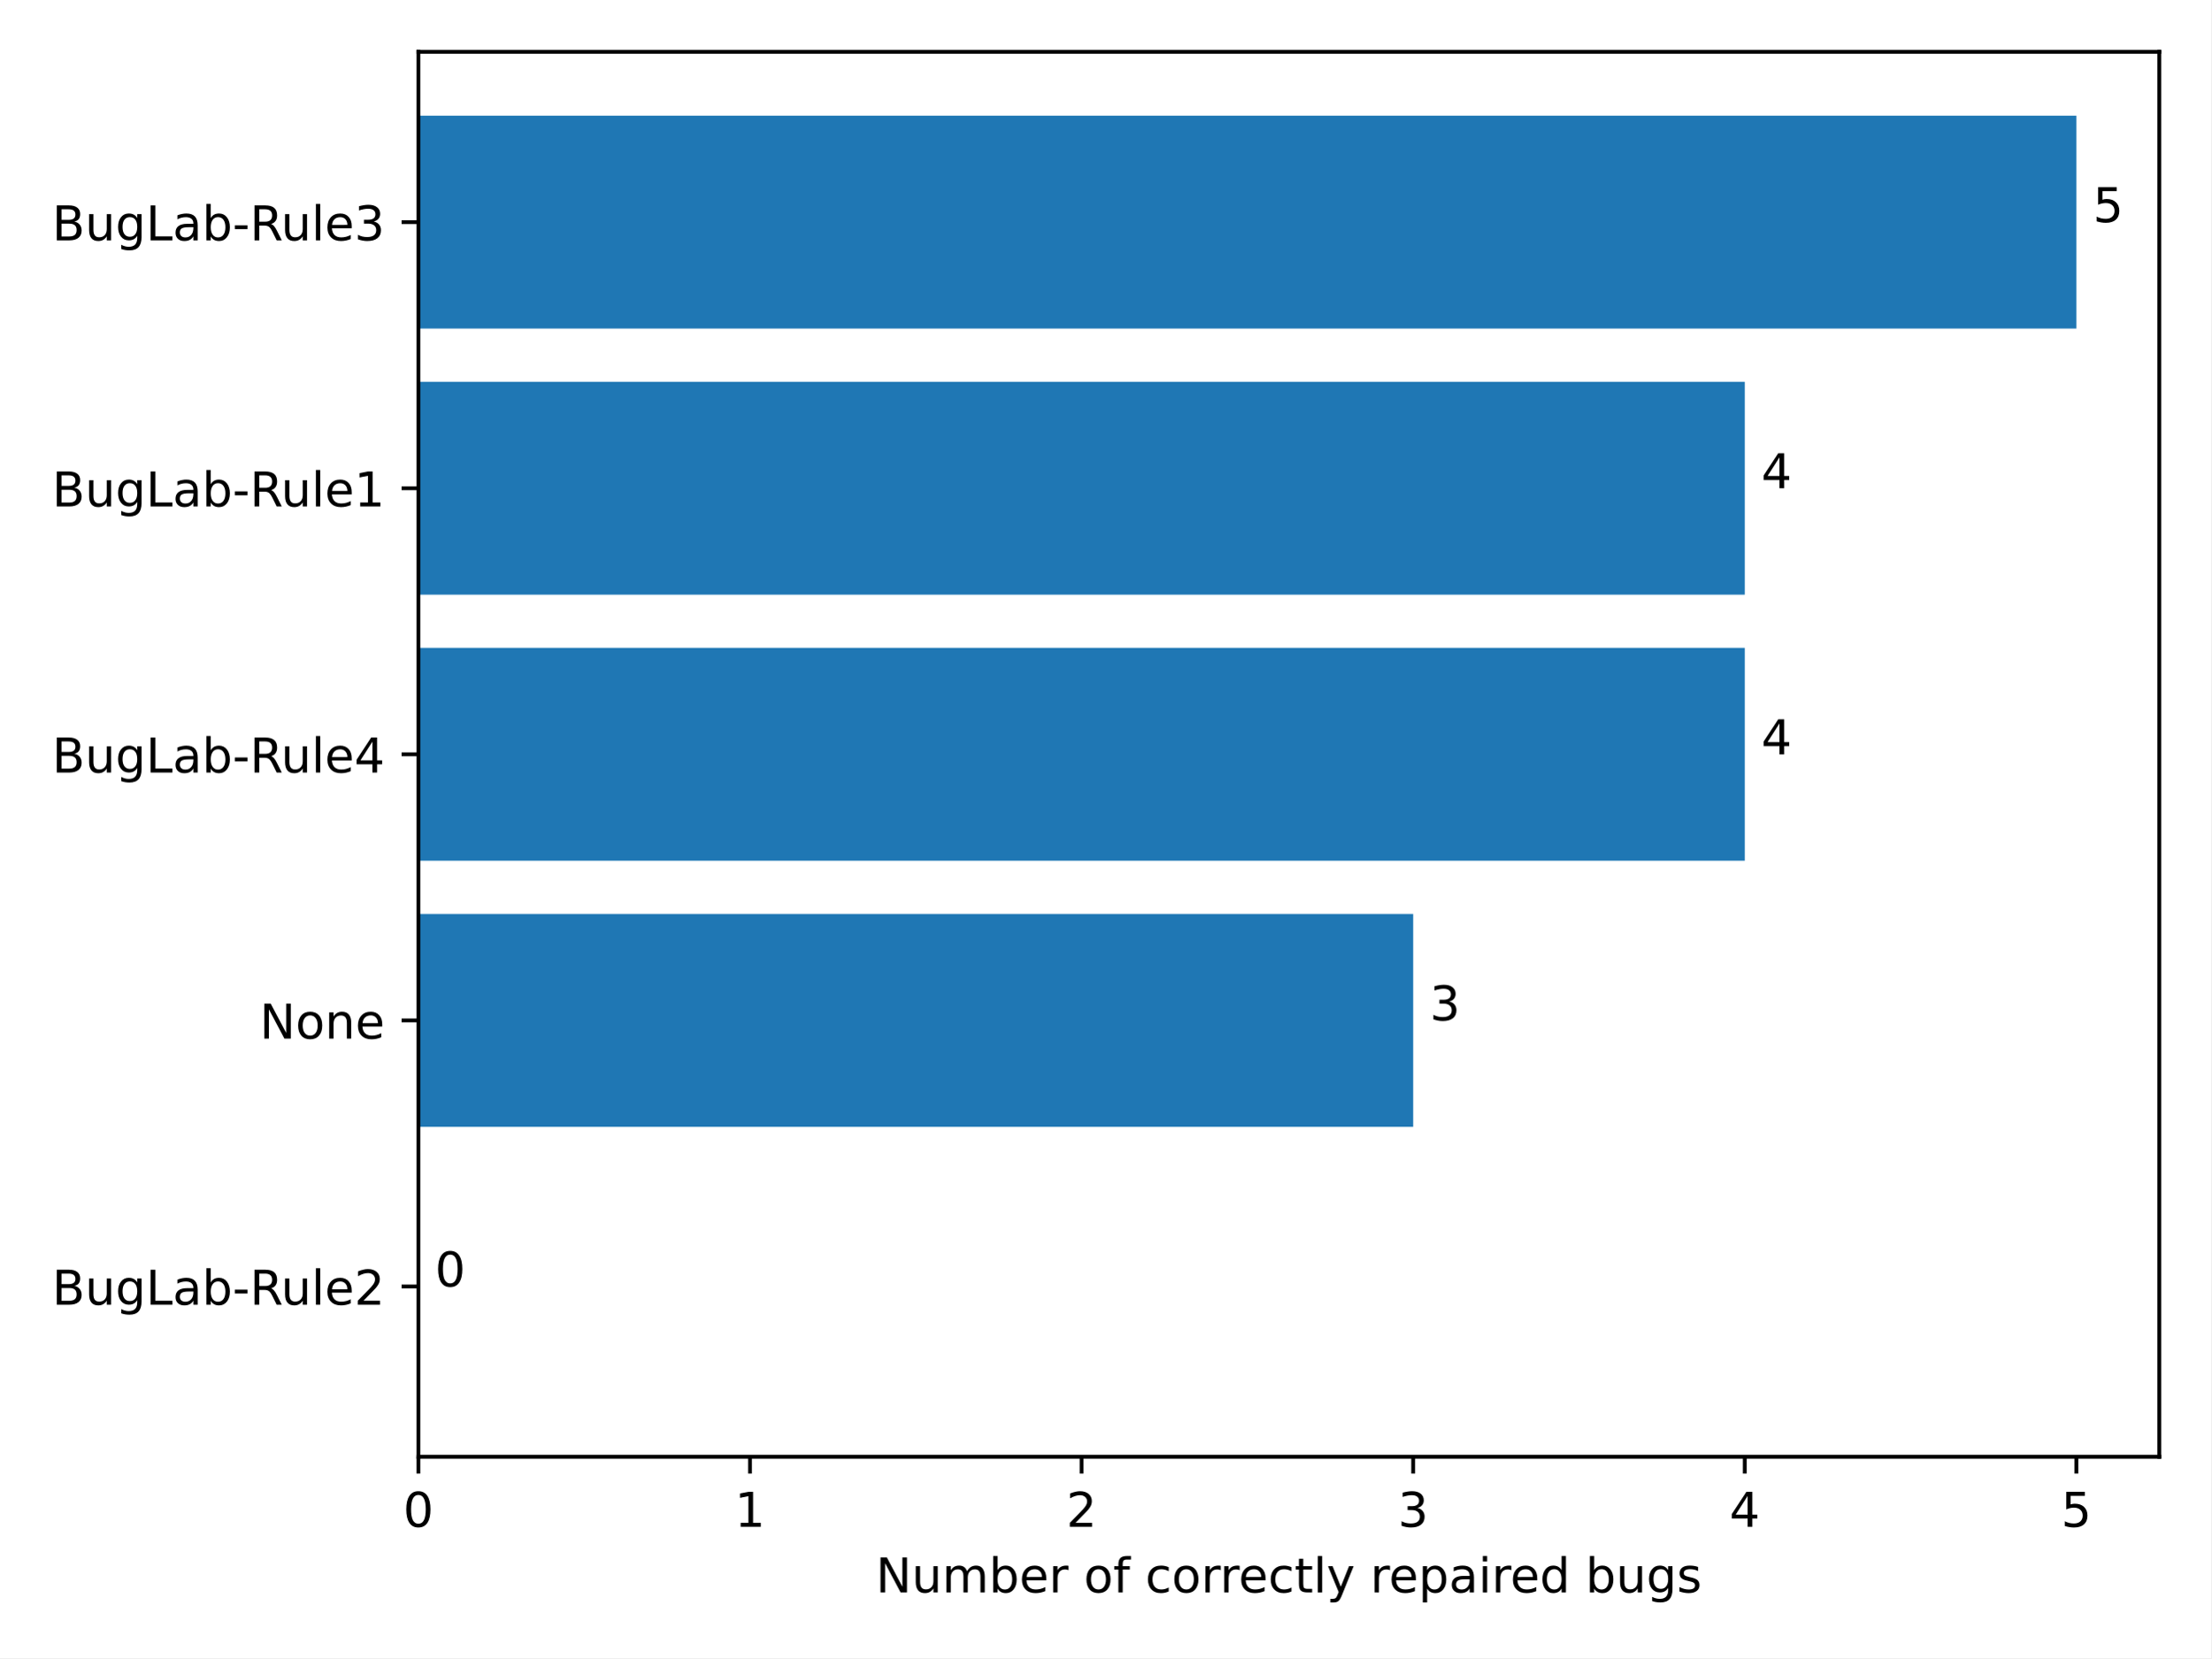
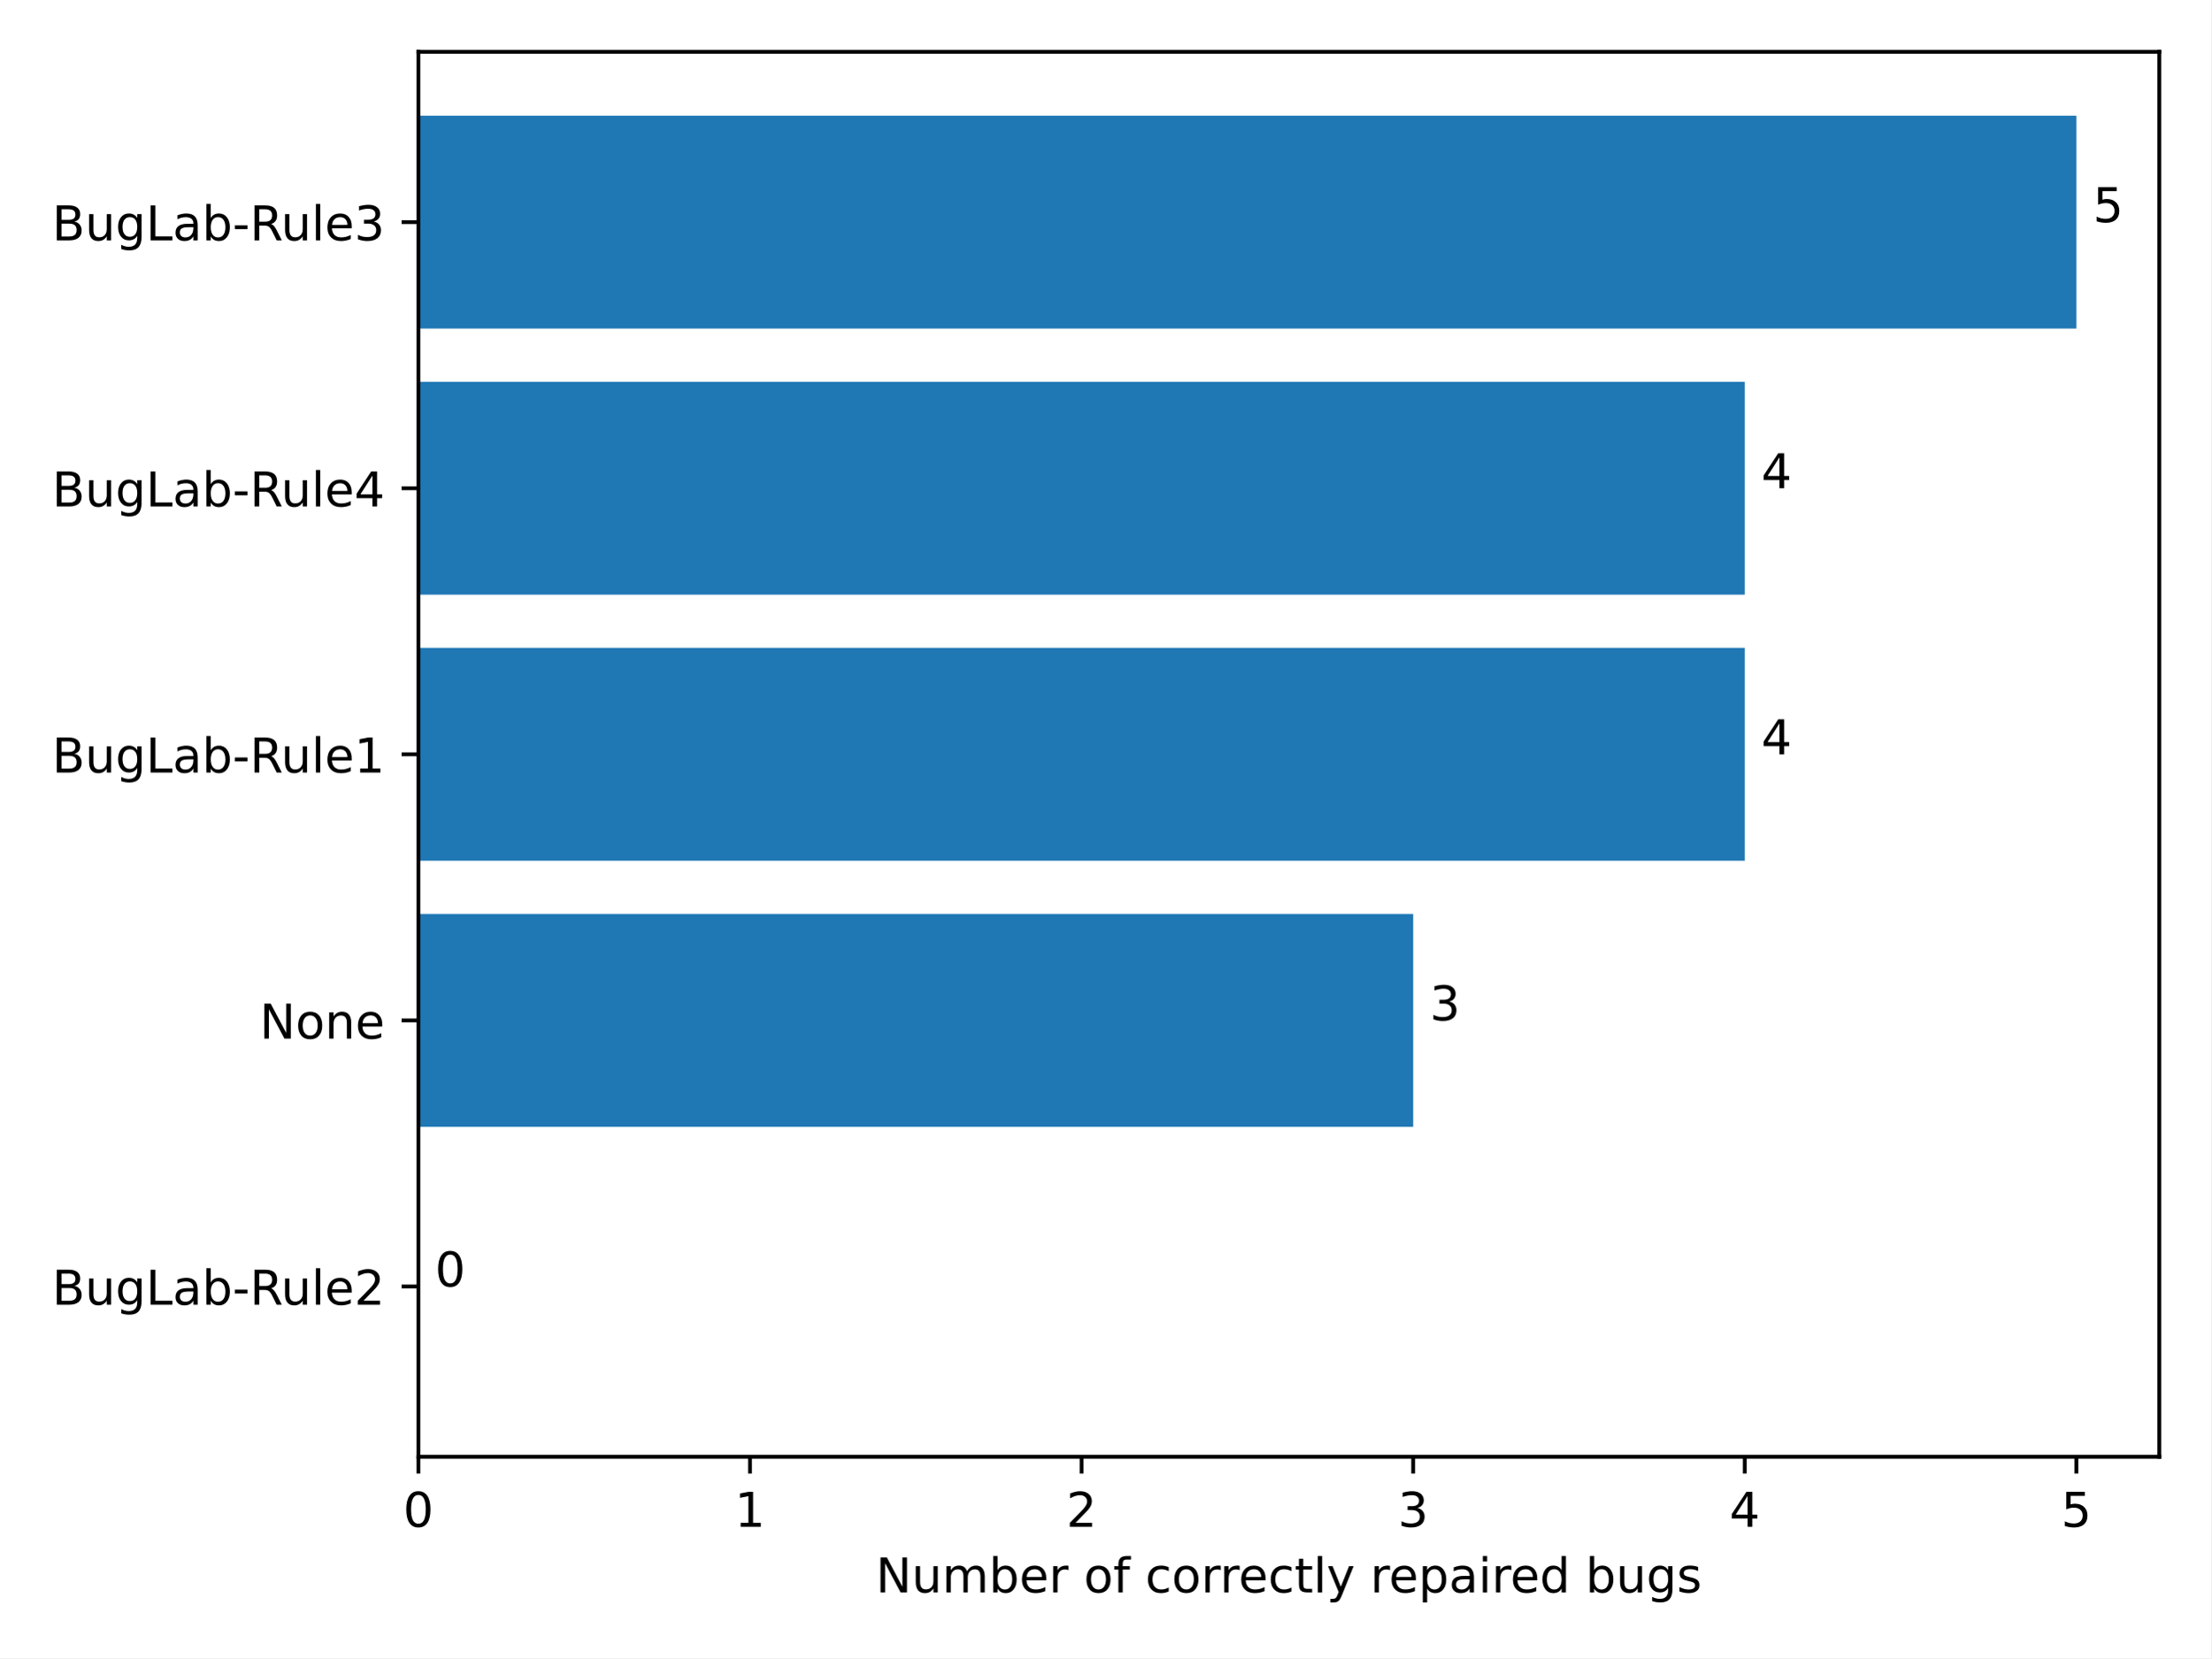
<svg xmlns="http://www.w3.org/2000/svg" xmlns:xlink="http://www.w3.org/1999/xlink" width="460.8pt" height="345.6pt" viewBox="0 0 460.8 345.6" version="1.1">
  <defs>
    <style type="text/css">*{stroke-linejoin: round; stroke-linecap: butt}</style>
  </defs>
  <g id="figure_1">
    <g id="patch_1">
      <path d="M 0 345.6  L 460.8 345.6  L 460.8 0  L 0 0  z " style="fill: #ffffff" />
    </g>
    <g id="axes_1">
      <g id="patch_2">
        <path d="M 87.19 303.64  L 450 303.64  L 450 10.8  L 87.19 10.8  z " style="fill: #ffffff" />
      </g>
      <g id="patch_3">
-         <path d="M 87.19 290.329  L 87.19 290.329  L 87.19 245.959  L 87.19 245.959  z " clip-path="url(#p9f841321b4)" style="fill: #1f77b4" />
+         <path d="M 87.19 290.329  L 87.19 290.329  L 87.19 245.959  L 87.19 245.959  z " clip-path="url(#p3a4fc025d8)" style="fill: #1f77b4" />
      </g>
      <g id="patch_4">
-         <path d="M 87.19 234.867  L 294.51 234.867  L 294.51 190.497  L 87.19 190.497  z " clip-path="url(#p9f841321b4)" style="fill: #1f77b4" />
+         <path d="M 87.19 234.867  L 294.51 234.867  L 294.51 190.497  L 87.19 190.497  z " clip-path="url(#p3a4fc025d8)" style="fill: #1f77b4" />
      </g>
      <g id="patch_5">
-         <path d="M 87.19 179.405  L 363.617 179.405  L 363.617 135.035  L 87.19 135.035  z " clip-path="url(#p9f841321b4)" style="fill: #1f77b4" />
+         <path d="M 87.19 179.405  L 363.617 179.405  L 363.617 135.035  L 87.19 135.035  z " clip-path="url(#p3a4fc025d8)" style="fill: #1f77b4" />
      </g>
      <g id="patch_6">
-         <path d="M 87.19 123.943  L 363.617 123.943  L 363.617 79.573  L 87.19 79.573  z " clip-path="url(#p9f841321b4)" style="fill: #1f77b4" />
+         <path d="M 87.19 123.943  L 363.617 123.943  L 363.617 79.573  L 87.19 79.573  z " clip-path="url(#p3a4fc025d8)" style="fill: #1f77b4" />
      </g>
      <g id="patch_7">
-         <path d="M 87.19 68.481  L 432.723 68.481  L 432.723 24.111  L 87.19 24.111  z " clip-path="url(#p9f841321b4)" style="fill: #1f77b4" />
+         <path d="M 87.19 68.481  L 432.723 68.481  L 432.723 24.111  L 87.19 24.111  z " clip-path="url(#p3a4fc025d8)" style="fill: #1f77b4" />
      </g>
      <g id="matplotlib.axis_1">
        <g id="xtick_1">
          <g id="line2d_1">
            <defs>
-               <path id="m7fd7b6cfc6" d="M 0 0  L 0 3.5  " style="stroke: #000000; stroke-width: 0.8" />
+               <path id="m1f9bc4a2c1" d="M 0 0  L 0 3.5  " style="stroke: #000000; stroke-width: 0.8" />
            </defs>
            <g>
-               <use xlink:href="#m7fd7b6cfc6" x="87.19" y="303.64" style="stroke: #000000; stroke-width: 0.8" />
+               <use xlink:href="#m1f9bc4a2c1" x="87.19" y="303.64" style="stroke: #000000; stroke-width: 0.8" />
            </g>
          </g>
          <g id="text_1">
            <g transform="translate(84.00875 318.2384)scale(0.1 -0.1)">
              <defs>
                <path id="DejaVuSans-30" d="M 2034 4250  Q 1547 4250 1301 3770  Q 1056 3291 1056 2328  Q 1056 1369 1301 889  Q 1547 409 2034 409  Q 2525 409 2770 889  Q 3016 1369 3016 2328  Q 3016 3291 2770 3770  Q 2525 4250 2034 4250  z M 2034 4750  Q 2819 4750 3233 4129  Q 3647 3509 3647 2328  Q 3647 1150 3233 529  Q 2819 -91 2034 -91  Q 1250 -91 836 529  Q 422 1150 422 2328  Q 422 3509 836 4129  Q 1250 4750 2034 4750  z " transform="scale(0.015625)" />
              </defs>
              <use xlink:href="#DejaVuSans-30" />
            </g>
          </g>
        </g>
        <g id="xtick_2">
          <g id="line2d_2">
            <g>
-               <use xlink:href="#m7fd7b6cfc6" x="156.297" y="303.64" style="stroke: #000000; stroke-width: 0.8" />
+               <use xlink:href="#m1f9bc4a2c1" x="156.297" y="303.64" style="stroke: #000000; stroke-width: 0.8" />
            </g>
          </g>
          <g id="text_2">
            <g transform="translate(153.1154 318.2384)scale(0.1 -0.1)">
              <defs>
                <path id="DejaVuSans-31" d="M 794 531  L 1825 531  L 1825 4091  L 703 3866  L 703 4441  L 1819 4666  L 2450 4666  L 2450 531  L 3481 531  L 3481 0  L 794 0  L 794 531  z " transform="scale(0.015625)" />
              </defs>
              <use xlink:href="#DejaVuSans-31" />
            </g>
          </g>
        </g>
        <g id="xtick_3">
          <g id="line2d_3">
            <g>
-               <use xlink:href="#m7fd7b6cfc6" x="225.403" y="303.64" style="stroke: #000000; stroke-width: 0.8" />
+               <use xlink:href="#m1f9bc4a2c1" x="225.403" y="303.64" style="stroke: #000000; stroke-width: 0.8" />
            </g>
          </g>
          <g id="text_3">
            <g transform="translate(222.2221 318.2384)scale(0.1 -0.1)">
              <defs>
                <path id="DejaVuSans-32" d="M 1228 531  L 3431 531  L 3431 0  L 469 0  L 469 531  Q 828 903 1448 1529  Q 2069 2156 2228 2338  Q 2531 2678 2651 2914  Q 2772 3150 2772 3378  Q 2772 3750 2511 3984  Q 2250 4219 1831 4219  Q 1534 4219 1204 4116  Q 875 4013 500 3803  L 500 4441  Q 881 4594 1212 4672  Q 1544 4750 1819 4750  Q 2544 4750 2975 4387  Q 3406 4025 3406 3419  Q 3406 3131 3298 2873  Q 3191 2616 2906 2266  Q 2828 2175 2409 1742  Q 1991 1309 1228 531  z " transform="scale(0.015625)" />
              </defs>
              <use xlink:href="#DejaVuSans-32" />
            </g>
          </g>
        </g>
        <g id="xtick_4">
          <g id="line2d_4">
            <g>
-               <use xlink:href="#m7fd7b6cfc6" x="294.51" y="303.64" style="stroke: #000000; stroke-width: 0.8" />
+               <use xlink:href="#m1f9bc4a2c1" x="294.51" y="303.64" style="stroke: #000000; stroke-width: 0.8" />
            </g>
          </g>
          <g id="text_4">
            <g transform="translate(291.3288 318.2384)scale(0.1 -0.1)">
              <defs>
                <path id="DejaVuSans-33" d="M 2597 2516  Q 3050 2419 3304 2112  Q 3559 1806 3559 1356  Q 3559 666 3084 287  Q 2609 -91 1734 -91  Q 1441 -91 1130 -33  Q 819 25 488 141  L 488 750  Q 750 597 1062 519  Q 1375 441 1716 441  Q 2309 441 2620 675  Q 2931 909 2931 1356  Q 2931 1769 2642 2001  Q 2353 2234 1838 2234  L 1294 2234  L 1294 2753  L 1863 2753  Q 2328 2753 2575 2939  Q 2822 3125 2822 3475  Q 2822 3834 2567 4026  Q 2313 4219 1838 4219  Q 1578 4219 1281 4162  Q 984 4106 628 3988  L 628 4550  Q 988 4650 1302 4700  Q 1616 4750 1894 4750  Q 2613 4750 3031 4423  Q 3450 4097 3450 3541  Q 3450 3153 3228 2886  Q 3006 2619 2597 2516  z " transform="scale(0.015625)" />
              </defs>
              <use xlink:href="#DejaVuSans-33" />
            </g>
          </g>
        </g>
        <g id="xtick_5">
          <g id="line2d_5">
            <g>
-               <use xlink:href="#m7fd7b6cfc6" x="363.617" y="303.64" style="stroke: #000000; stroke-width: 0.8" />
+               <use xlink:href="#m1f9bc4a2c1" x="363.617" y="303.64" style="stroke: #000000; stroke-width: 0.8" />
            </g>
          </g>
          <g id="text_5">
            <g transform="translate(360.4354 318.2384)scale(0.1 -0.1)">
              <defs>
                <path id="DejaVuSans-34" d="M 2419 4116  L 825 1625  L 2419 1625  L 2419 4116  z M 2253 4666  L 3047 4666  L 3047 1625  L 3713 1625  L 3713 1100  L 3047 1100  L 3047 0  L 2419 0  L 2419 1100  L 313 1100  L 313 1709  L 2253 4666  z " transform="scale(0.015625)" />
              </defs>
              <use xlink:href="#DejaVuSans-34" />
            </g>
          </g>
        </g>
        <g id="xtick_6">
          <g id="line2d_6">
            <g>
-               <use xlink:href="#m7fd7b6cfc6" x="432.723" y="303.64" style="stroke: #000000; stroke-width: 0.8" />
+               <use xlink:href="#m1f9bc4a2c1" x="432.723" y="303.64" style="stroke: #000000; stroke-width: 0.8" />
            </g>
          </g>
          <g id="text_6">
            <g transform="translate(429.5421 318.2384)scale(0.1 -0.1)">
              <defs>
                <path id="DejaVuSans-35" d="M 691 4666  L 3169 4666  L 3169 4134  L 1269 4134  L 1269 2991  Q 1406 3038 1543 3061  Q 1681 3084 1819 3084  Q 2600 3084 3056 2656  Q 3513 2228 3513 1497  Q 3513 744 3044 326  Q 2575 -91 1722 -91  Q 1428 -91 1123 -41  Q 819 9 494 109  L 494 744  Q 775 591 1075 516  Q 1375 441 1709 441  Q 2250 441 2565 725  Q 2881 1009 2881 1497  Q 2881 1984 2565 2268  Q 2250 2553 1709 2553  Q 1456 2553 1204 2497  Q 953 2441 691 2322  L 691 4666  z " transform="scale(0.015625)" />
              </defs>
              <use xlink:href="#DejaVuSans-35" />
            </g>
          </g>
        </g>
        <g id="text_7">
          <g transform="translate(182.5169 331.9166)scale(0.1 -0.1)">
            <defs>
              <path id="DejaVuSans-4e" d="M 628 4666  L 1478 4666  L 3547 763  L 3547 4666  L 4159 4666  L 4159 0  L 3309 0  L 1241 3903  L 1241 0  L 628 0  L 628 4666  z " transform="scale(0.015625)" />
              <path id="DejaVuSans-75" d="M 544 1381  L 544 3500  L 1119 3500  L 1119 1403  Q 1119 906 1312 657  Q 1506 409 1894 409  Q 2359 409 2629 706  Q 2900 1003 2900 1516  L 2900 3500  L 3475 3500  L 3475 0  L 2900 0  L 2900 538  Q 2691 219 2414 64  Q 2138 -91 1772 -91  Q 1169 -91 856 284  Q 544 659 544 1381  z M 1991 3584  L 1991 3584  z " transform="scale(0.015625)" />
              <path id="DejaVuSans-6d" d="M 3328 2828  Q 3544 3216 3844 3400  Q 4144 3584 4550 3584  Q 5097 3584 5394 3201  Q 5691 2819 5691 2113  L 5691 0  L 5113 0  L 5113 2094  Q 5113 2597 4934 2840  Q 4756 3084 4391 3084  Q 3944 3084 3684 2787  Q 3425 2491 3425 1978  L 3425 0  L 2847 0  L 2847 2094  Q 2847 2600 2669 2842  Q 2491 3084 2119 3084  Q 1678 3084 1418 2786  Q 1159 2488 1159 1978  L 1159 0  L 581 0  L 581 3500  L 1159 3500  L 1159 2956  Q 1356 3278 1631 3431  Q 1906 3584 2284 3584  Q 2666 3584 2933 3390  Q 3200 3197 3328 2828  z " transform="scale(0.015625)" />
              <path id="DejaVuSans-62" d="M 3116 1747  Q 3116 2381 2855 2742  Q 2594 3103 2138 3103  Q 1681 3103 1420 2742  Q 1159 2381 1159 1747  Q 1159 1113 1420 752  Q 1681 391 2138 391  Q 2594 391 2855 752  Q 3116 1113 3116 1747  z M 1159 2969  Q 1341 3281 1617 3432  Q 1894 3584 2278 3584  Q 2916 3584 3314 3078  Q 3713 2572 3713 1747  Q 3713 922 3314 415  Q 2916 -91 2278 -91  Q 1894 -91 1617 61  Q 1341 213 1159 525  L 1159 0  L 581 0  L 581 4863  L 1159 4863  L 1159 2969  z " transform="scale(0.015625)" />
              <path id="DejaVuSans-65" d="M 3597 1894  L 3597 1613  L 953 1613  Q 991 1019 1311 708  Q 1631 397 2203 397  Q 2534 397 2845 478  Q 3156 559 3463 722  L 3463 178  Q 3153 47 2828 -22  Q 2503 -91 2169 -91  Q 1331 -91 842 396  Q 353 884 353 1716  Q 353 2575 817 3079  Q 1281 3584 2069 3584  Q 2775 3584 3186 3129  Q 3597 2675 3597 1894  z M 3022 2063  Q 3016 2534 2758 2815  Q 2500 3097 2075 3097  Q 1594 3097 1305 2825  Q 1016 2553 972 2059  L 3022 2063  z " transform="scale(0.015625)" />
              <path id="DejaVuSans-72" d="M 2631 2963  Q 2534 3019 2420 3045  Q 2306 3072 2169 3072  Q 1681 3072 1420 2755  Q 1159 2438 1159 1844  L 1159 0  L 581 0  L 581 3500  L 1159 3500  L 1159 2956  Q 1341 3275 1631 3429  Q 1922 3584 2338 3584  Q 2397 3584 2469 3576  Q 2541 3569 2628 3553  L 2631 2963  z " transform="scale(0.015625)" />
              <path id="DejaVuSans-20" transform="scale(0.015625)" />
              <path id="DejaVuSans-6f" d="M 1959 3097  Q 1497 3097 1228 2736  Q 959 2375 959 1747  Q 959 1119 1226 758  Q 1494 397 1959 397  Q 2419 397 2687 759  Q 2956 1122 2956 1747  Q 2956 2369 2687 2733  Q 2419 3097 1959 3097  z M 1959 3584  Q 2709 3584 3137 3096  Q 3566 2609 3566 1747  Q 3566 888 3137 398  Q 2709 -91 1959 -91  Q 1206 -91 779 398  Q 353 888 353 1747  Q 353 2609 779 3096  Q 1206 3584 1959 3584  z " transform="scale(0.015625)" />
              <path id="DejaVuSans-66" d="M 2375 4863  L 2375 4384  L 1825 4384  Q 1516 4384 1395 4259  Q 1275 4134 1275 3809  L 1275 3500  L 2222 3500  L 2222 3053  L 1275 3053  L 1275 0  L 697 0  L 697 3053  L 147 3053  L 147 3500  L 697 3500  L 697 3744  Q 697 4328 969 4595  Q 1241 4863 1831 4863  L 2375 4863  z " transform="scale(0.015625)" />
              <path id="DejaVuSans-63" d="M 3122 3366  L 3122 2828  Q 2878 2963 2633 3030  Q 2388 3097 2138 3097  Q 1578 3097 1268 2742  Q 959 2388 959 1747  Q 959 1106 1268 751  Q 1578 397 2138 397  Q 2388 397 2633 464  Q 2878 531 3122 666  L 3122 134  Q 2881 22 2623 -34  Q 2366 -91 2075 -91  Q 1284 -91 818 406  Q 353 903 353 1747  Q 353 2603 823 3093  Q 1294 3584 2113 3584  Q 2378 3584 2631 3529  Q 2884 3475 3122 3366  z " transform="scale(0.015625)" />
              <path id="DejaVuSans-74" d="M 1172 4494  L 1172 3500  L 2356 3500  L 2356 3053  L 1172 3053  L 1172 1153  Q 1172 725 1289 603  Q 1406 481 1766 481  L 2356 481  L 2356 0  L 1766 0  Q 1100 0 847 248  Q 594 497 594 1153  L 594 3053  L 172 3053  L 172 3500  L 594 3500  L 594 4494  L 1172 4494  z " transform="scale(0.015625)" />
              <path id="DejaVuSans-6c" d="M 603 4863  L 1178 4863  L 1178 0  L 603 0  L 603 4863  z " transform="scale(0.015625)" />
              <path id="DejaVuSans-79" d="M 2059 -325  Q 1816 -950 1584 -1140  Q 1353 -1331 966 -1331  L 506 -1331  L 506 -850  L 844 -850  Q 1081 -850 1212 -737  Q 1344 -625 1503 -206  L 1606 56  L 191 3500  L 800 3500  L 1894 763  L 2988 3500  L 3597 3500  L 2059 -325  z " transform="scale(0.015625)" />
              <path id="DejaVuSans-70" d="M 1159 525  L 1159 -1331  L 581 -1331  L 581 3500  L 1159 3500  L 1159 2969  Q 1341 3281 1617 3432  Q 1894 3584 2278 3584  Q 2916 3584 3314 3078  Q 3713 2572 3713 1747  Q 3713 922 3314 415  Q 2916 -91 2278 -91  Q 1894 -91 1617 61  Q 1341 213 1159 525  z M 3116 1747  Q 3116 2381 2855 2742  Q 2594 3103 2138 3103  Q 1681 3103 1420 2742  Q 1159 2381 1159 1747  Q 1159 1113 1420 752  Q 1681 391 2138 391  Q 2594 391 2855 752  Q 3116 1113 3116 1747  z " transform="scale(0.015625)" />
              <path id="DejaVuSans-61" d="M 2194 1759  Q 1497 1759 1228 1600  Q 959 1441 959 1056  Q 959 750 1161 570  Q 1363 391 1709 391  Q 2188 391 2477 730  Q 2766 1069 2766 1631  L 2766 1759  L 2194 1759  z M 3341 1997  L 3341 0  L 2766 0  L 2766 531  Q 2569 213 2275 61  Q 1981 -91 1556 -91  Q 1019 -91 701 211  Q 384 513 384 1019  Q 384 1609 779 1909  Q 1175 2209 1959 2209  L 2766 2209  L 2766 2266  Q 2766 2663 2505 2880  Q 2244 3097 1772 3097  Q 1472 3097 1187 3025  Q 903 2953 641 2809  L 641 3341  Q 956 3463 1253 3523  Q 1550 3584 1831 3584  Q 2591 3584 2966 3190  Q 3341 2797 3341 1997  z " transform="scale(0.015625)" />
              <path id="DejaVuSans-69" d="M 603 3500  L 1178 3500  L 1178 0  L 603 0  L 603 3500  z M 603 4863  L 1178 4863  L 1178 4134  L 603 4134  L 603 4863  z " transform="scale(0.015625)" />
              <path id="DejaVuSans-64" d="M 2906 2969  L 2906 4863  L 3481 4863  L 3481 0  L 2906 0  L 2906 525  Q 2725 213 2448 61  Q 2172 -91 1784 -91  Q 1150 -91 751 415  Q 353 922 353 1747  Q 353 2572 751 3078  Q 1150 3584 1784 3584  Q 2172 3584 2448 3432  Q 2725 3281 2906 2969  z M 947 1747  Q 947 1113 1208 752  Q 1469 391 1925 391  Q 2381 391 2643 752  Q 2906 1113 2906 1747  Q 2906 2381 2643 2742  Q 2381 3103 1925 3103  Q 1469 3103 1208 2742  Q 947 2381 947 1747  z " transform="scale(0.015625)" />
              <path id="DejaVuSans-67" d="M 2906 1791  Q 2906 2416 2648 2759  Q 2391 3103 1925 3103  Q 1463 3103 1205 2759  Q 947 2416 947 1791  Q 947 1169 1205 825  Q 1463 481 1925 481  Q 2391 481 2648 825  Q 2906 1169 2906 1791  z M 3481 434  Q 3481 -459 3084 -895  Q 2688 -1331 1869 -1331  Q 1566 -1331 1297 -1286  Q 1028 -1241 775 -1147  L 775 -588  Q 1028 -725 1275 -790  Q 1522 -856 1778 -856  Q 2344 -856 2625 -561  Q 2906 -266 2906 331  L 2906 616  Q 2728 306 2450 153  Q 2172 0 1784 0  Q 1141 0 747 490  Q 353 981 353 1791  Q 353 2603 747 3093  Q 1141 3584 1784 3584  Q 2172 3584 2450 3431  Q 2728 3278 2906 2969  L 2906 3500  L 3481 3500  L 3481 434  z " transform="scale(0.015625)" />
              <path id="DejaVuSans-73" d="M 2834 3397  L 2834 2853  Q 2591 2978 2328 3040  Q 2066 3103 1784 3103  Q 1356 3103 1142 2972  Q 928 2841 928 2578  Q 928 2378 1081 2264  Q 1234 2150 1697 2047  L 1894 2003  Q 2506 1872 2764 1633  Q 3022 1394 3022 966  Q 3022 478 2636 193  Q 2250 -91 1575 -91  Q 1294 -91 989 -36  Q 684 19 347 128  L 347 722  Q 666 556 975 473  Q 1284 391 1588 391  Q 1994 391 2212 530  Q 2431 669 2431 922  Q 2431 1156 2273 1281  Q 2116 1406 1581 1522  L 1381 1569  Q 847 1681 609 1914  Q 372 2147 372 2553  Q 372 3047 722 3315  Q 1072 3584 1716 3584  Q 2034 3584 2315 3537  Q 2597 3491 2834 3397  z " transform="scale(0.015625)" />
            </defs>
            <use xlink:href="#DejaVuSans-4e" />
            <use xlink:href="#DejaVuSans-75" x="74.805" />
            <use xlink:href="#DejaVuSans-6d" x="138.184" />
            <use xlink:href="#DejaVuSans-62" x="235.596" />
            <use xlink:href="#DejaVuSans-65" x="299.072" />
            <use xlink:href="#DejaVuSans-72" x="360.596" />
            <use xlink:href="#DejaVuSans-20" x="401.709" />
            <use xlink:href="#DejaVuSans-6f" x="433.496" />
            <use xlink:href="#DejaVuSans-66" x="494.678" />
            <use xlink:href="#DejaVuSans-20" x="529.883" />
            <use xlink:href="#DejaVuSans-63" x="561.67" />
            <use xlink:href="#DejaVuSans-6f" x="616.65" />
            <use xlink:href="#DejaVuSans-72" x="677.832" />
            <use xlink:href="#DejaVuSans-72" x="717.195" />
            <use xlink:href="#DejaVuSans-65" x="756.059" />
            <use xlink:href="#DejaVuSans-63" x="817.582" />
            <use xlink:href="#DejaVuSans-74" x="872.562" />
            <use xlink:href="#DejaVuSans-6c" x="911.771" />
            <use xlink:href="#DejaVuSans-79" x="939.555" />
            <use xlink:href="#DejaVuSans-20" x="998.734" />
            <use xlink:href="#DejaVuSans-72" x="1030.521" />
            <use xlink:href="#DejaVuSans-65" x="1069.385" />
            <use xlink:href="#DejaVuSans-70" x="1130.908" />
            <use xlink:href="#DejaVuSans-61" x="1194.385" />
            <use xlink:href="#DejaVuSans-69" x="1255.664" />
            <use xlink:href="#DejaVuSans-72" x="1283.447" />
            <use xlink:href="#DejaVuSans-65" x="1322.311" />
            <use xlink:href="#DejaVuSans-64" x="1383.834" />
            <use xlink:href="#DejaVuSans-20" x="1447.311" />
            <use xlink:href="#DejaVuSans-62" x="1479.098" />
            <use xlink:href="#DejaVuSans-75" x="1542.574" />
            <use xlink:href="#DejaVuSans-67" x="1605.953" />
            <use xlink:href="#DejaVuSans-73" x="1669.43" />
          </g>
        </g>
      </g>
      <g id="matplotlib.axis_2">
        <g id="ytick_1">
          <g id="line2d_7">
            <defs>
-               <path id="md0aeee27d5" d="M 0 0  L -3.5 0  " style="stroke: #000000; stroke-width: 0.8" />
+               <path id="m0b1900bb41" d="M 0 0  L -3.5 0  " style="stroke: #000000; stroke-width: 0.8" />
            </defs>
            <g>
-               <use xlink:href="#md0aeee27d5" x="87.19" y="268.144" style="stroke: #000000; stroke-width: 0.8" />
+               <use xlink:href="#m0b1900bb41" x="87.19" y="268.144" style="stroke: #000000; stroke-width: 0.8" />
            </g>
          </g>
          <g id="text_8">
            <g transform="translate(10.85719 271.9435)scale(0.1 -0.1)">
              <defs>
                <path id="DejaVuSans-42" d="M 1259 2228  L 1259 519  L 2272 519  Q 2781 519 3026 730  Q 3272 941 3272 1375  Q 3272 1813 3026 2020  Q 2781 2228 2272 2228  L 1259 2228  z M 1259 4147  L 1259 2741  L 2194 2741  Q 2656 2741 2882 2914  Q 3109 3088 3109 3444  Q 3109 3797 2882 3972  Q 2656 4147 2194 4147  L 1259 4147  z M 628 4666  L 2241 4666  Q 2963 4666 3353 4366  Q 3744 4066 3744 3513  Q 3744 3084 3544 2831  Q 3344 2578 2956 2516  Q 3422 2416 3680 2098  Q 3938 1781 3938 1306  Q 3938 681 3513 340  Q 3088 0 2303 0  L 628 0  L 628 4666  z " transform="scale(0.015625)" />
                <path id="DejaVuSans-4c" d="M 628 4666  L 1259 4666  L 1259 531  L 3531 531  L 3531 0  L 628 0  L 628 4666  z " transform="scale(0.015625)" />
                <path id="DejaVuSans-2d" d="M 313 2009  L 1997 2009  L 1997 1497  L 313 1497  L 313 2009  z " transform="scale(0.015625)" />
                <path id="DejaVuSans-52" d="M 2841 2188  Q 3044 2119 3236 1894  Q 3428 1669 3622 1275  L 4263 0  L 3584 0  L 2988 1197  Q 2756 1666 2539 1819  Q 2322 1972 1947 1972  L 1259 1972  L 1259 0  L 628 0  L 628 4666  L 2053 4666  Q 2853 4666 3247 4331  Q 3641 3997 3641 3322  Q 3641 2881 3436 2590  Q 3231 2300 2841 2188  z M 1259 4147  L 1259 2491  L 2053 2491  Q 2509 2491 2742 2702  Q 2975 2913 2975 3322  Q 2975 3731 2742 3939  Q 2509 4147 2053 4147  L 1259 4147  z " transform="scale(0.015625)" />
              </defs>
              <use xlink:href="#DejaVuSans-42" />
              <use xlink:href="#DejaVuSans-75" x="68.604" />
              <use xlink:href="#DejaVuSans-67" x="131.982" />
              <use xlink:href="#DejaVuSans-4c" x="195.459" />
              <use xlink:href="#DejaVuSans-61" x="251.172" />
              <use xlink:href="#DejaVuSans-62" x="312.451" />
              <use xlink:href="#DejaVuSans-2d" x="375.928" />
              <use xlink:href="#DejaVuSans-52" x="412.012" />
              <use xlink:href="#DejaVuSans-75" x="476.994" />
              <use xlink:href="#DejaVuSans-6c" x="540.373" />
              <use xlink:href="#DejaVuSans-65" x="568.156" />
              <use xlink:href="#DejaVuSans-32" x="629.68" />
            </g>
          </g>
        </g>
        <g id="ytick_2">
          <g id="line2d_8">
            <g>
-               <use xlink:href="#md0aeee27d5" x="87.19" y="212.682" style="stroke: #000000; stroke-width: 0.8" />
+               <use xlink:href="#m0b1900bb41" x="87.19" y="212.682" style="stroke: #000000; stroke-width: 0.8" />
            </g>
          </g>
          <g id="text_9">
            <g transform="translate(54.09938 216.4813)scale(0.1 -0.1)">
              <defs>
                <path id="DejaVuSans-6e" d="M 3513 2113  L 3513 0  L 2938 0  L 2938 2094  Q 2938 2591 2744 2837  Q 2550 3084 2163 3084  Q 1697 3084 1428 2787  Q 1159 2491 1159 1978  L 1159 0  L 581 0  L 581 3500  L 1159 3500  L 1159 2956  Q 1366 3272 1645 3428  Q 1925 3584 2291 3584  Q 2894 3584 3203 3211  Q 3513 2838 3513 2113  z " transform="scale(0.015625)" />
              </defs>
              <use xlink:href="#DejaVuSans-4e" />
              <use xlink:href="#DejaVuSans-6f" x="74.805" />
              <use xlink:href="#DejaVuSans-6e" x="135.986" />
              <use xlink:href="#DejaVuSans-65" x="199.365" />
            </g>
          </g>
        </g>
        <g id="ytick_3">
          <g id="line2d_9">
            <g>
-               <use xlink:href="#md0aeee27d5" x="87.19" y="157.22" style="stroke: #000000; stroke-width: 0.8" />
+               <use xlink:href="#m0b1900bb41" x="87.19" y="157.22" style="stroke: #000000; stroke-width: 0.8" />
            </g>
          </g>
          <g id="text_10">
            <g transform="translate(10.85719 161.0192)scale(0.1 -0.1)">
              <use xlink:href="#DejaVuSans-42" />
              <use xlink:href="#DejaVuSans-75" x="68.604" />
              <use xlink:href="#DejaVuSans-67" x="131.982" />
              <use xlink:href="#DejaVuSans-4c" x="195.459" />
              <use xlink:href="#DejaVuSans-61" x="251.172" />
              <use xlink:href="#DejaVuSans-62" x="312.451" />
              <use xlink:href="#DejaVuSans-2d" x="375.928" />
              <use xlink:href="#DejaVuSans-52" x="412.012" />
              <use xlink:href="#DejaVuSans-75" x="476.994" />
              <use xlink:href="#DejaVuSans-6c" x="540.373" />
              <use xlink:href="#DejaVuSans-65" x="568.156" />
-               <use xlink:href="#DejaVuSans-34" x="629.68" />
+               <use xlink:href="#DejaVuSans-31" x="629.68" />
            </g>
          </g>
        </g>
        <g id="ytick_4">
          <g id="line2d_10">
            <g>
-               <use xlink:href="#md0aeee27d5" x="87.19" y="101.758" style="stroke: #000000; stroke-width: 0.8" />
+               <use xlink:href="#m0b1900bb41" x="87.19" y="101.758" style="stroke: #000000; stroke-width: 0.8" />
            </g>
          </g>
          <g id="text_11">
            <g transform="translate(10.85719 105.5571)scale(0.1 -0.1)">
              <use xlink:href="#DejaVuSans-42" />
              <use xlink:href="#DejaVuSans-75" x="68.604" />
              <use xlink:href="#DejaVuSans-67" x="131.982" />
              <use xlink:href="#DejaVuSans-4c" x="195.459" />
              <use xlink:href="#DejaVuSans-61" x="251.172" />
              <use xlink:href="#DejaVuSans-62" x="312.451" />
              <use xlink:href="#DejaVuSans-2d" x="375.928" />
              <use xlink:href="#DejaVuSans-52" x="412.012" />
              <use xlink:href="#DejaVuSans-75" x="476.994" />
              <use xlink:href="#DejaVuSans-6c" x="540.373" />
              <use xlink:href="#DejaVuSans-65" x="568.156" />
-               <use xlink:href="#DejaVuSans-31" x="629.68" />
+               <use xlink:href="#DejaVuSans-34" x="629.68" />
            </g>
          </g>
        </g>
        <g id="ytick_5">
          <g id="line2d_11">
            <g>
-               <use xlink:href="#md0aeee27d5" x="87.19" y="46.296" style="stroke: #000000; stroke-width: 0.8" />
+               <use xlink:href="#m0b1900bb41" x="87.19" y="46.296" style="stroke: #000000; stroke-width: 0.8" />
            </g>
          </g>
          <g id="text_12">
            <g transform="translate(10.85719 50.09498)scale(0.1 -0.1)">
              <use xlink:href="#DejaVuSans-42" />
              <use xlink:href="#DejaVuSans-75" x="68.604" />
              <use xlink:href="#DejaVuSans-67" x="131.982" />
              <use xlink:href="#DejaVuSans-4c" x="195.459" />
              <use xlink:href="#DejaVuSans-61" x="251.172" />
              <use xlink:href="#DejaVuSans-62" x="312.451" />
              <use xlink:href="#DejaVuSans-2d" x="375.928" />
              <use xlink:href="#DejaVuSans-52" x="412.012" />
              <use xlink:href="#DejaVuSans-75" x="476.994" />
              <use xlink:href="#DejaVuSans-6c" x="540.373" />
              <use xlink:href="#DejaVuSans-65" x="568.156" />
              <use xlink:href="#DejaVuSans-33" x="629.68" />
            </g>
          </g>
        </g>
      </g>
      <g id="patch_8">
        <path d="M 87.19 303.64  L 87.19 10.8  " style="fill: none; stroke: #000000; stroke-width: 0.8; stroke-linejoin: miter; stroke-linecap: square" />
      </g>
      <g id="patch_9">
        <path d="M 450 303.64  L 450 10.8  " style="fill: none; stroke: #000000; stroke-width: 0.8; stroke-linejoin: miter; stroke-linecap: square" />
      </g>
      <g id="patch_10">
        <path d="M 87.19 303.64  L 450 303.64  " style="fill: none; stroke: #000000; stroke-width: 0.8; stroke-linejoin: miter; stroke-linecap: square" />
      </g>
      <g id="patch_11">
        <path d="M 87.19 10.8  L 450 10.8  " style="fill: none; stroke: #000000; stroke-width: 0.8; stroke-linejoin: miter; stroke-linecap: square" />
      </g>
      <g id="text_13">
        <g transform="translate(90.64533 268.1442)scale(0.1 -0.1)">
          <use xlink:href="#DejaVuSans-30" />
        </g>
      </g>
      <g id="text_14">
        <g transform="translate(297.9653 212.6821)scale(0.1 -0.1)">
          <use xlink:href="#DejaVuSans-33" />
        </g>
      </g>
      <g id="text_15">
        <g transform="translate(367.072 157.22)scale(0.1 -0.1)">
          <use xlink:href="#DejaVuSans-34" />
        </g>
      </g>
      <g id="text_16">
        <g transform="translate(367.072 101.7579)scale(0.1 -0.1)">
          <use xlink:href="#DejaVuSans-34" />
        </g>
      </g>
      <g id="text_17">
        <g transform="translate(436.1787 46.29576)scale(0.1 -0.1)">
          <use xlink:href="#DejaVuSans-35" />
        </g>
      </g>
    </g>
  </g>
  <defs>
-     <clipPath id="p9f841321b4">
+     <clipPath id="p3a4fc025d8">
      <rect x="87.19" y="10.8" width="362.81" height="292.84" />
    </clipPath>
  </defs>
</svg>
